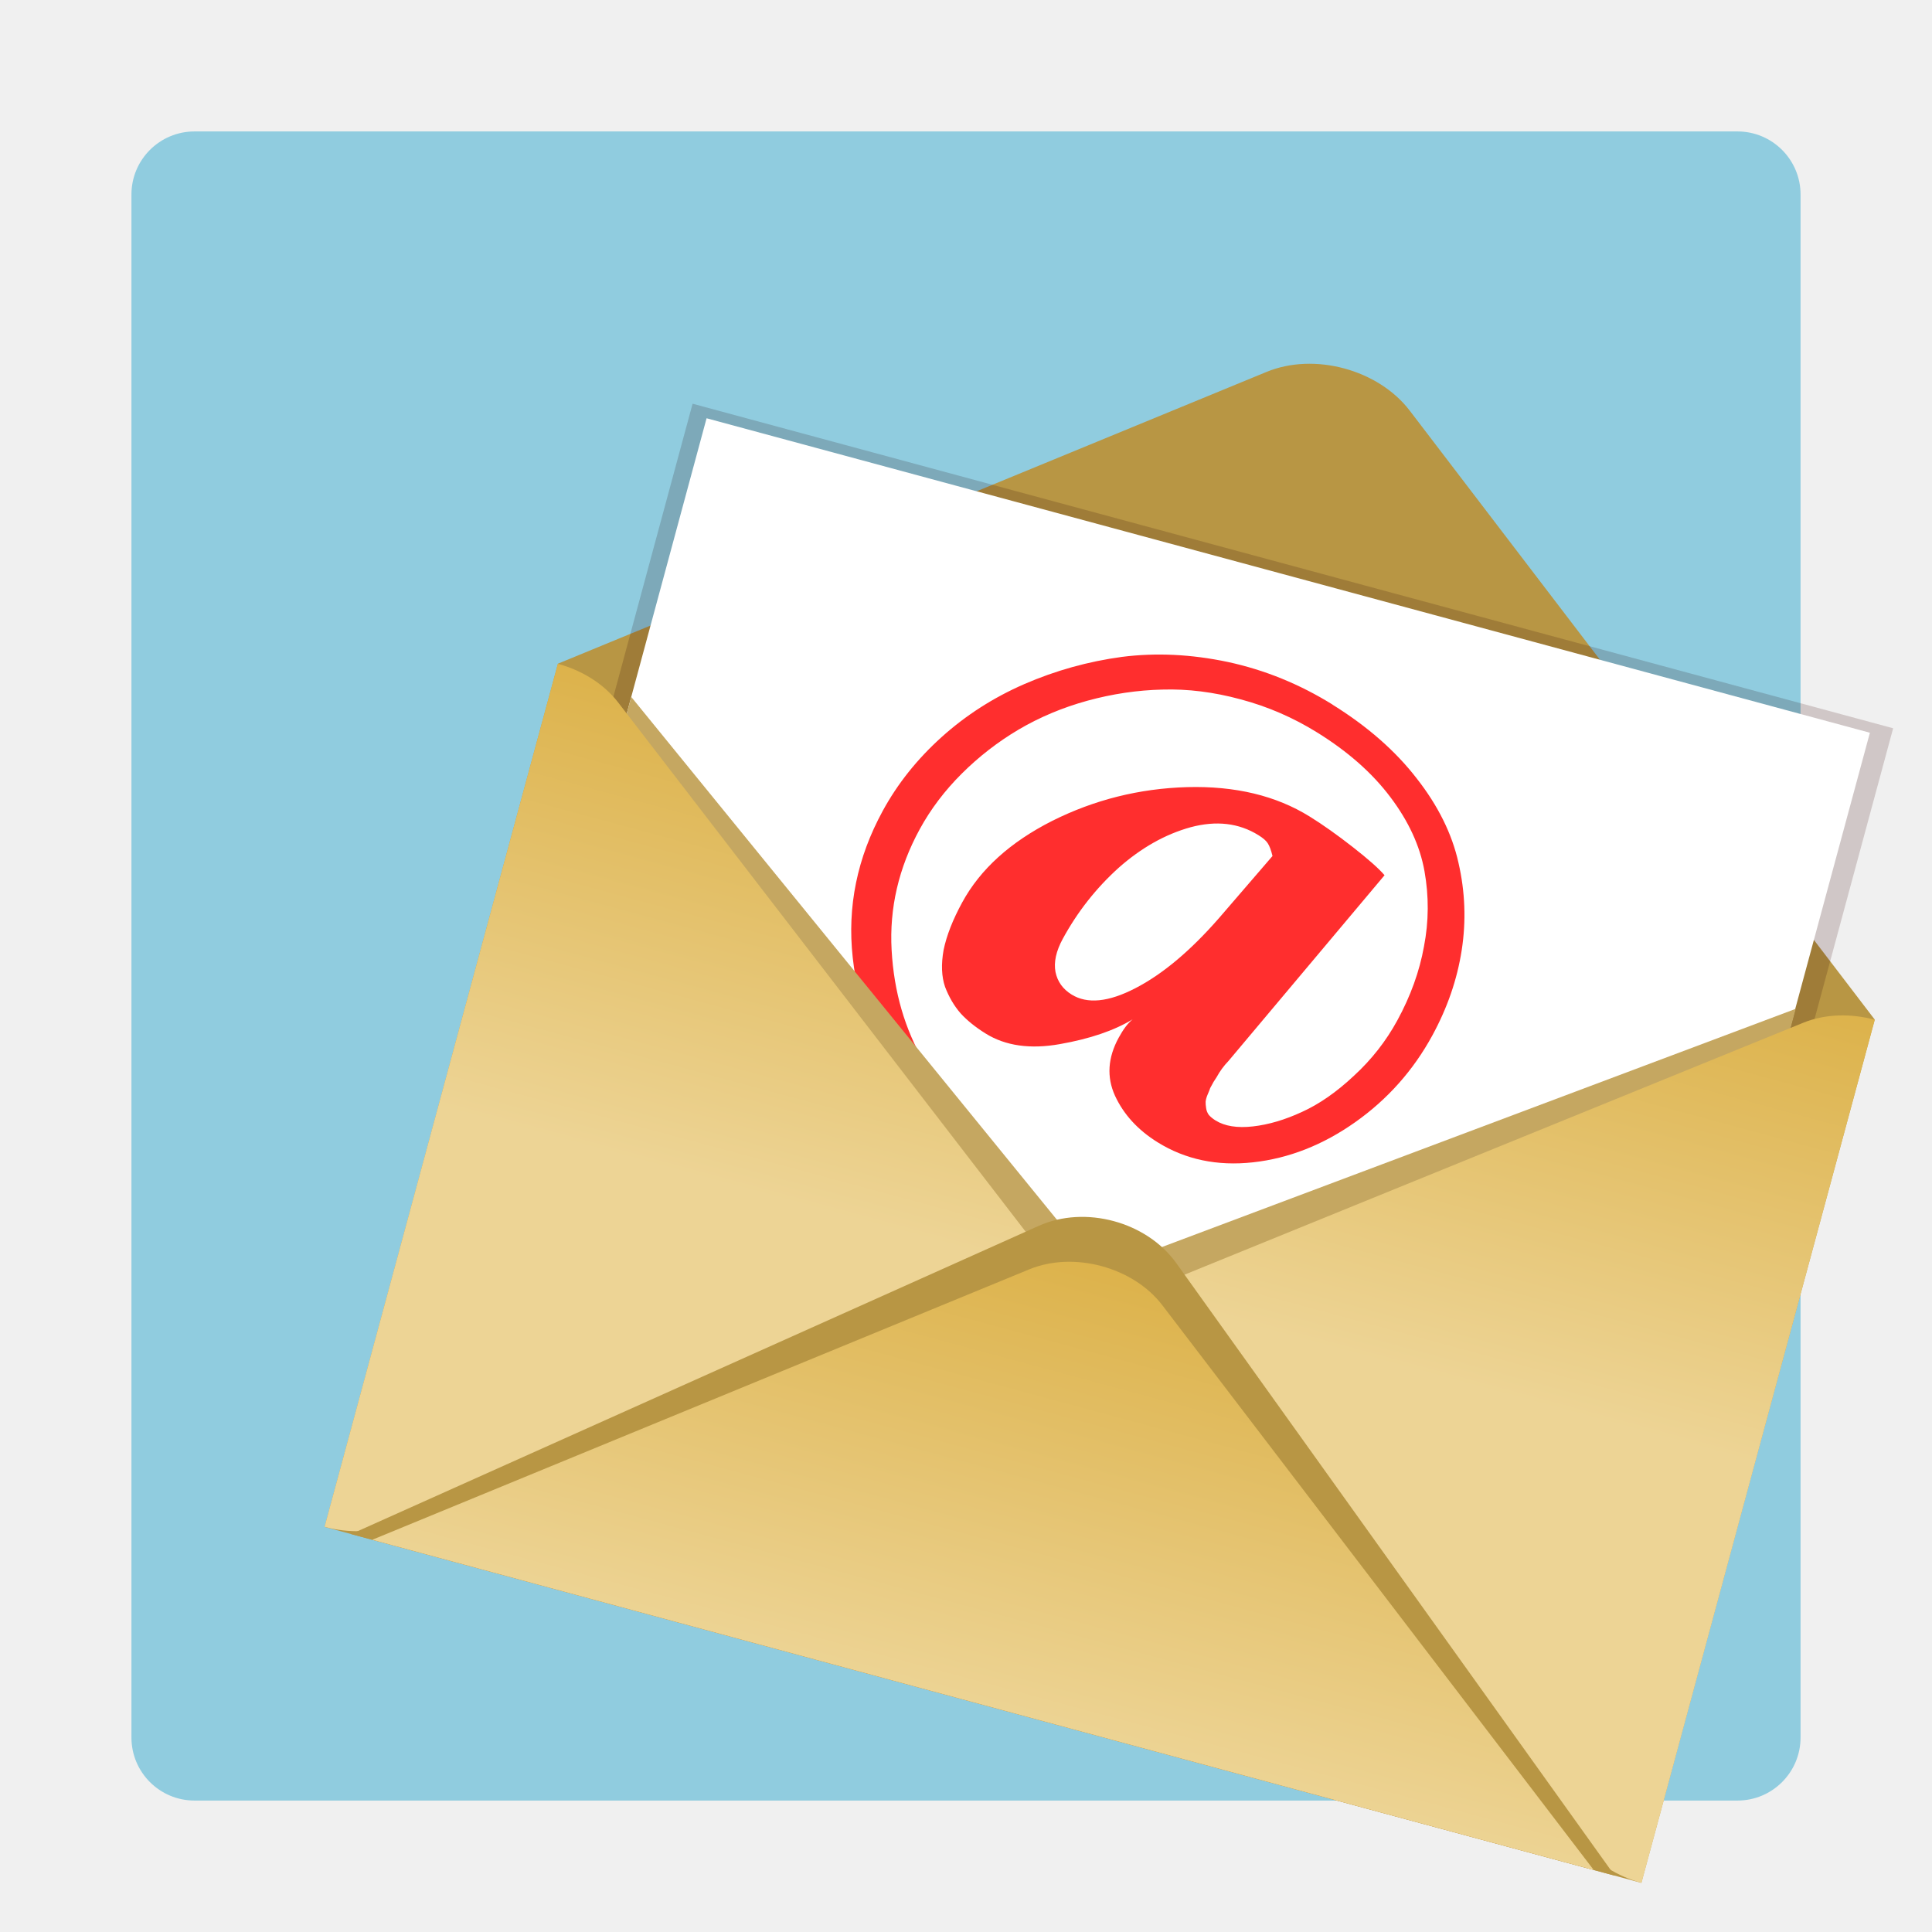
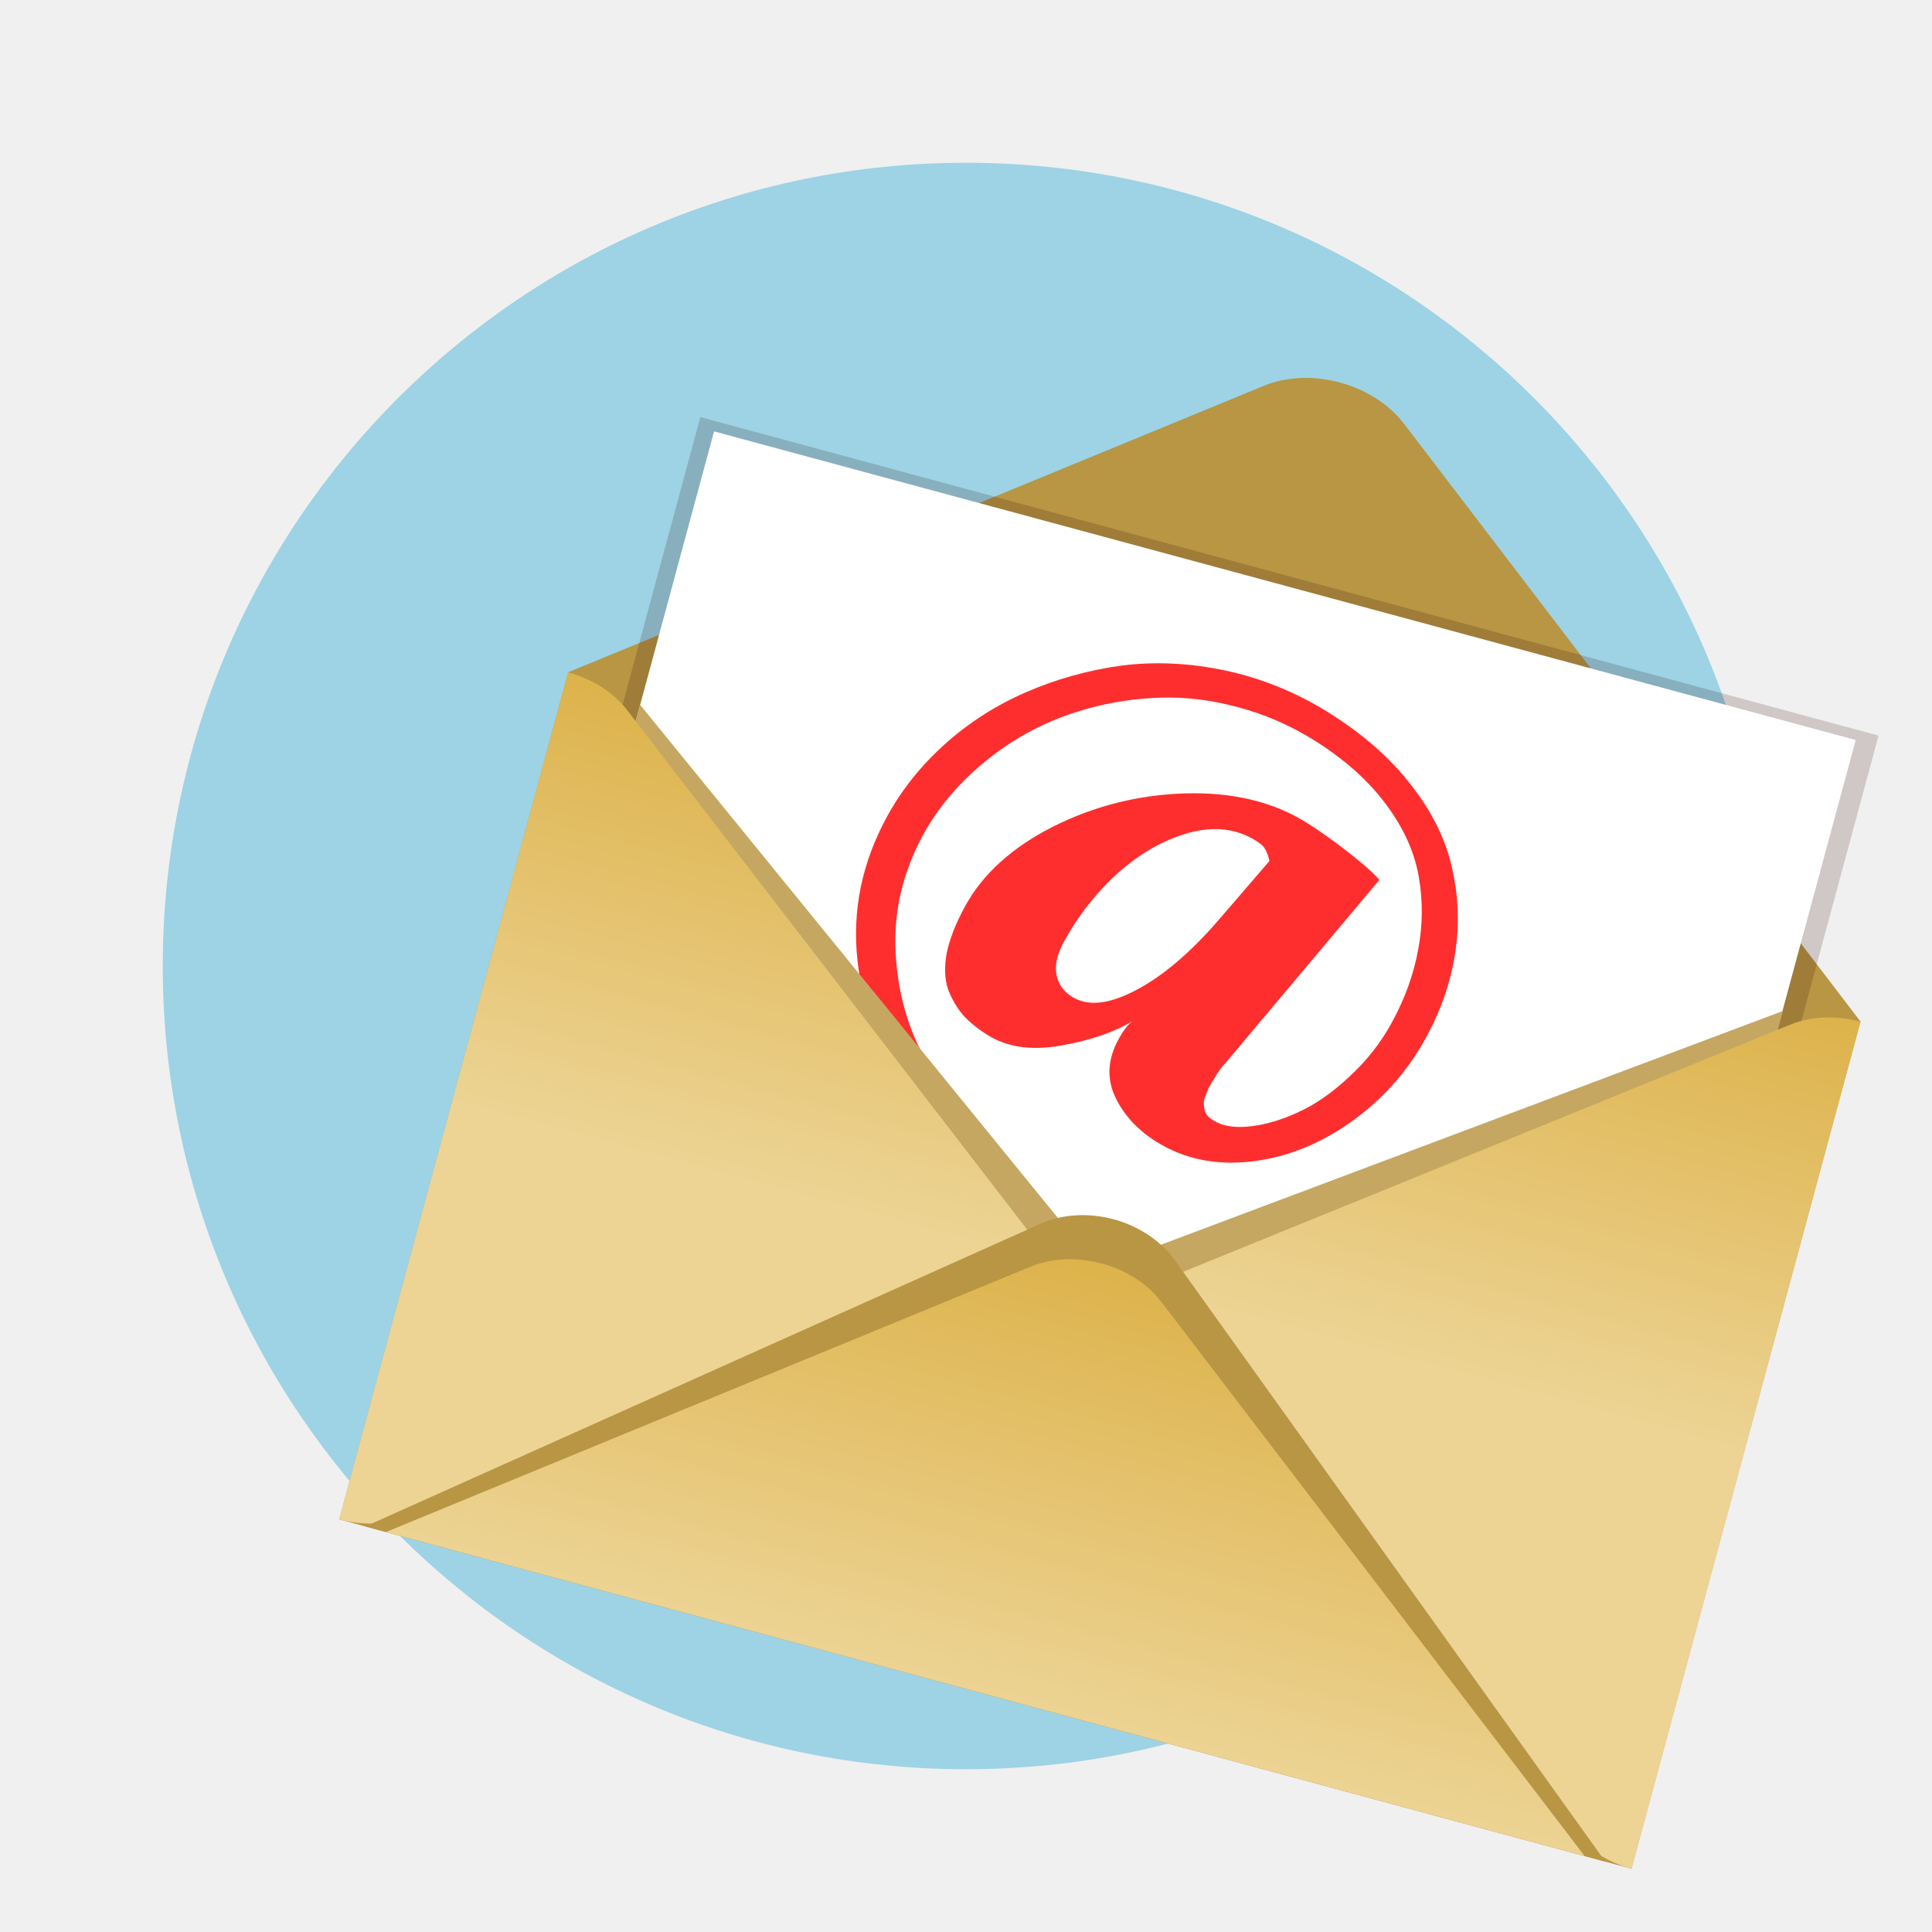
<svg xmlns="http://www.w3.org/2000/svg" xmlns:xlink="http://www.w3.org/1999/xlink" width="100" height="100" viewBox="0 0 26.458 26.458" version="1.1" id="svg2787">
  <defs id="defs2784">
    <linearGradient xlink:href="#linearGradient29522" id="linearGradient31309" gradientUnits="userSpaceOnUse" gradientTransform="matrix(0.7932409,-0.6089079,0.7932409,0.6089079,4.892518,-8.867114)" x1="14.228" y1="-29.19" x2="3.659" y2="-18.62" />
    <linearGradient id="linearGradient29522">
      <stop style="stop-color:#d4a125;stop-opacity:1;" offset="0" id="stop29518" />
      <stop style="stop-color:#edd495;stop-opacity:1;" offset="1" id="stop29520" />
    </linearGradient>
    <linearGradient xlink:href="#linearGradient29522" id="linearGradient31385" gradientUnits="userSpaceOnUse" gradientTransform="matrix(-0.7932409,-0.6089079,-0.7932409,0.6089079,5.107999,-8.867114)" x1="14.228" y1="-29.19" x2="3.659" y2="-18.62" />
    <linearGradient xlink:href="#linearGradient29522" id="linearGradient29605" gradientUnits="userSpaceOnUse" gradientTransform="matrix(0.8001375,-0.6190755,0.8001375,0.6190755,17.50946,-0.3688092)" x1="14.228" y1="-29.19" x2="3.659" y2="-18.62" />
  </defs>
  <g id="layer1">
-     <rect style="fill:#90ccdf;fill-opacity:1;fill-rule:evenodd;stroke-width:0.229" id="rect26083" width="22.858" height="22.858" x="1.8" y="1.8" rx="0.864" ry="0.864" />
-     <g id="g66786" transform="matrix(1.073743,0.2902665,-0.2902665,1.073743,6.322519,-6.629268)">
+     <circle style="fill:#9dd3e4;fill-opacity:1;fill-rule:evenodd;stroke-width:0.224" id="path29876" cx="13.229" cy="13.229" r="11" />
+     <rect style="fill:#90ccdf;fill-opacity:1;fill-rule:evenodd;stroke-width:0.229" id="rect26083" width="22.858" height="22.858" x="-28.376" y="-11.201" rx="0.864" ry="0.864" />
+     <g id="g66786" transform="matrix(1.053748,0.2848613,-0.2848613,1.053748,6.487553,-6.219364)">
      <path id="rect29651" style="fill:#b89644;fill-opacity:1;fill-rule:evenodd;stroke-width:0.253" d="m 13.229,7.297 c -0.331,-7e-7 -0.661,0.097 -0.914,0.292 L 4.831,13.333 H 4.832 V 24.342 H 21.626 V 13.333 h 0.002 L 14.144,7.589 C 13.89,7.394 13.56,7.297 13.229,7.297 Z" />
      <rect style="mix-blend-mode:multiply;fill:#ddd3d3;fill-opacity:1;fill-rule:evenodd;stroke-width:0.259" id="rect31549-1" width="15.312" height="13.03" x="5.597" y="9.81" />
      <rect style="fill:#ffffff;fill-rule:evenodd;stroke-width:0.265" id="rect31549" width="14.837" height="14.026" x="5.81" y="9.938" />
      <g aria-label="@" transform="matrix(0.9981024,0.2998089,-0.2238531,0.9346605,0,0)" id="text33454" style="font-size:10.423px;line-height:1.25;stroke-width:0.243">
        <path d="m 15.78,7.061 q 0.728,0 1.293,0.234 0.565,0.229 0.911,0.636 0.351,0.407 0.529,0.931 0.178,0.524 0.178,1.13 0,0.763 -0.31,1.466 -0.31,0.702 -0.835,1.13 -0.524,0.427 -1.104,0.427 -0.412,0 -0.707,-0.219 -0.29,-0.219 -0.29,-0.657 0,-0.188 0.041,-0.295 -0.193,0.372 -0.616,0.763 -0.417,0.387 -0.83,0.387 -0.214,0 -0.377,-0.051 -0.163,-0.056 -0.31,-0.183 -0.142,-0.132 -0.224,-0.392 -0.076,-0.265 -0.076,-0.646 0,-0.723 0.473,-1.496 0.478,-0.774 1.211,-1.282 0.738,-0.509 1.44,-0.509 0.275,0 0.621,0.041 0.346,0.041 0.489,0.092 l -0.57,3.084 q -0.031,0.122 -0.031,0.254 0,0.01 -0.005,0.071 0,0.061 0,0.092 0.005,0.025 0.01,0.087 0.005,0.056 0.02,0.092 0.015,0.031 0.041,0.066 0.025,0.036 0.066,0.056 0.046,0.015 0.102,0.015 0.193,0 0.422,-0.188 0.229,-0.188 0.427,-0.489 0.204,-0.305 0.336,-0.748 0.137,-0.443 0.137,-0.896 0,-0.534 -0.142,-0.987 Q 17.963,8.619 17.678,8.252 17.393,7.886 16.905,7.677 16.421,7.468 15.78,7.468 q -0.504,0 -0.987,0.158 -0.478,0.153 -0.865,0.422 -0.387,0.265 -0.718,0.631 -0.326,0.361 -0.55,0.779 -0.219,0.412 -0.341,0.865 -0.122,0.453 -0.122,0.891 0,0.845 0.392,1.506 0.392,0.662 0.982,1.008 0.356,0.209 0.784,0.275 0,0.061 -0.142,0.132 -0.142,0.071 -0.265,0.071 -0.219,0 -0.458,-0.092 -0.743,-0.275 -1.262,-1.048 -0.519,-0.774 -0.519,-1.802 0,-0.595 0.193,-1.201 0.193,-0.606 0.56,-1.14 0.372,-0.539 0.86,-0.957 0.494,-0.417 1.13,-0.662 0.641,-0.244 1.328,-0.244 z m -0.031,1.924 q -0.407,0 -0.748,0.372 -0.336,0.372 -0.519,0.931 -0.178,0.56 -0.178,1.15 0,0.27 0.112,0.412 0.112,0.137 0.295,0.137 0.326,0 0.626,-0.499 0.305,-0.504 0.473,-1.333 L 16.014,9.117 q -0.071,-0.081 -0.122,-0.107 -0.046,-0.025 -0.142,-0.025 z" style="font-weight:bold;font-family:Amiri;-inkscape-font-specification:'Amiri Bold';fill:#ff2e2e" id="path9406" />
      </g>
      <path id="path31562" style="mix-blend-mode:normal;fill:#c5a761;fill-opacity:1;stroke:#000000;stroke-width:0;stroke-linecap:butt;stroke-linejoin:miter;stroke-dasharray:none;stroke-opacity:1" d="m 20.652,13.458 -7.444,5.354 -7.398,-5.32 v 1.979 l 6.682,5.906 h 1.34 l -0.002,-0.034 h 0.14 l 6.682,-5.906 z" />
      <g id="g31560" transform="matrix(0.6713422,0,0,0.6657371,9.872269,33.92871)" style="stroke-width:1.49">
        <g id="g31553" style="stroke-width:1.49">
          <path id="rect29033-76-4" style="fill:url(#linearGradient31309);fill-opacity:1;fill-rule:evenodd;stroke-width:0.439" d="m -7.509,-30.936 v 16.535 c 0.453,10e-7 0.906,-0.133 1.253,-0.399 l 10.25,-7.868 -10.25,-7.868 c -0.347,-0.266 -0.8,-0.399 -1.253,-0.399 z" />
          <path id="rect29033-76-4-0" style="fill:url(#linearGradient31385);fill-opacity:1;fill-rule:evenodd;stroke-width:0.439" d="m 17.51,-30.936 v 16.535 c -0.453,10e-7 -0.906,-0.133 -1.253,-0.399 L 6.007,-22.668 16.257,-30.537 c 0.347,-0.266 0.8,-0.399 1.253,-0.399 z" />
        </g>
        <path id="rect29033-76-0" style="fill:#b89644;fill-opacity:1;fill-rule:evenodd;stroke-width:0.475" d="m 5,-23.668 c -0.473,-1e-6 -0.945,0.149 -1.307,0.448 l -10.696,8.82 H 17.003 L 6.307,-23.221 C 5.945,-23.519 5.473,-23.668 5,-23.668 Z" />
        <path id="rect29033-76" style="fill:url(#linearGradient29605);fill-opacity:1;fill-rule:evenodd;stroke-width:0.445" d="m 5,-22.806 c -0.457,-1e-6 -0.913,0.135 -1.264,0.406 l -10.339,8 H 16.603 L 6.264,-22.4 c -0.35,-0.271 -0.807,-0.406 -1.264,-0.406 z" />
      </g>
    </g>
  </g>
</svg>
